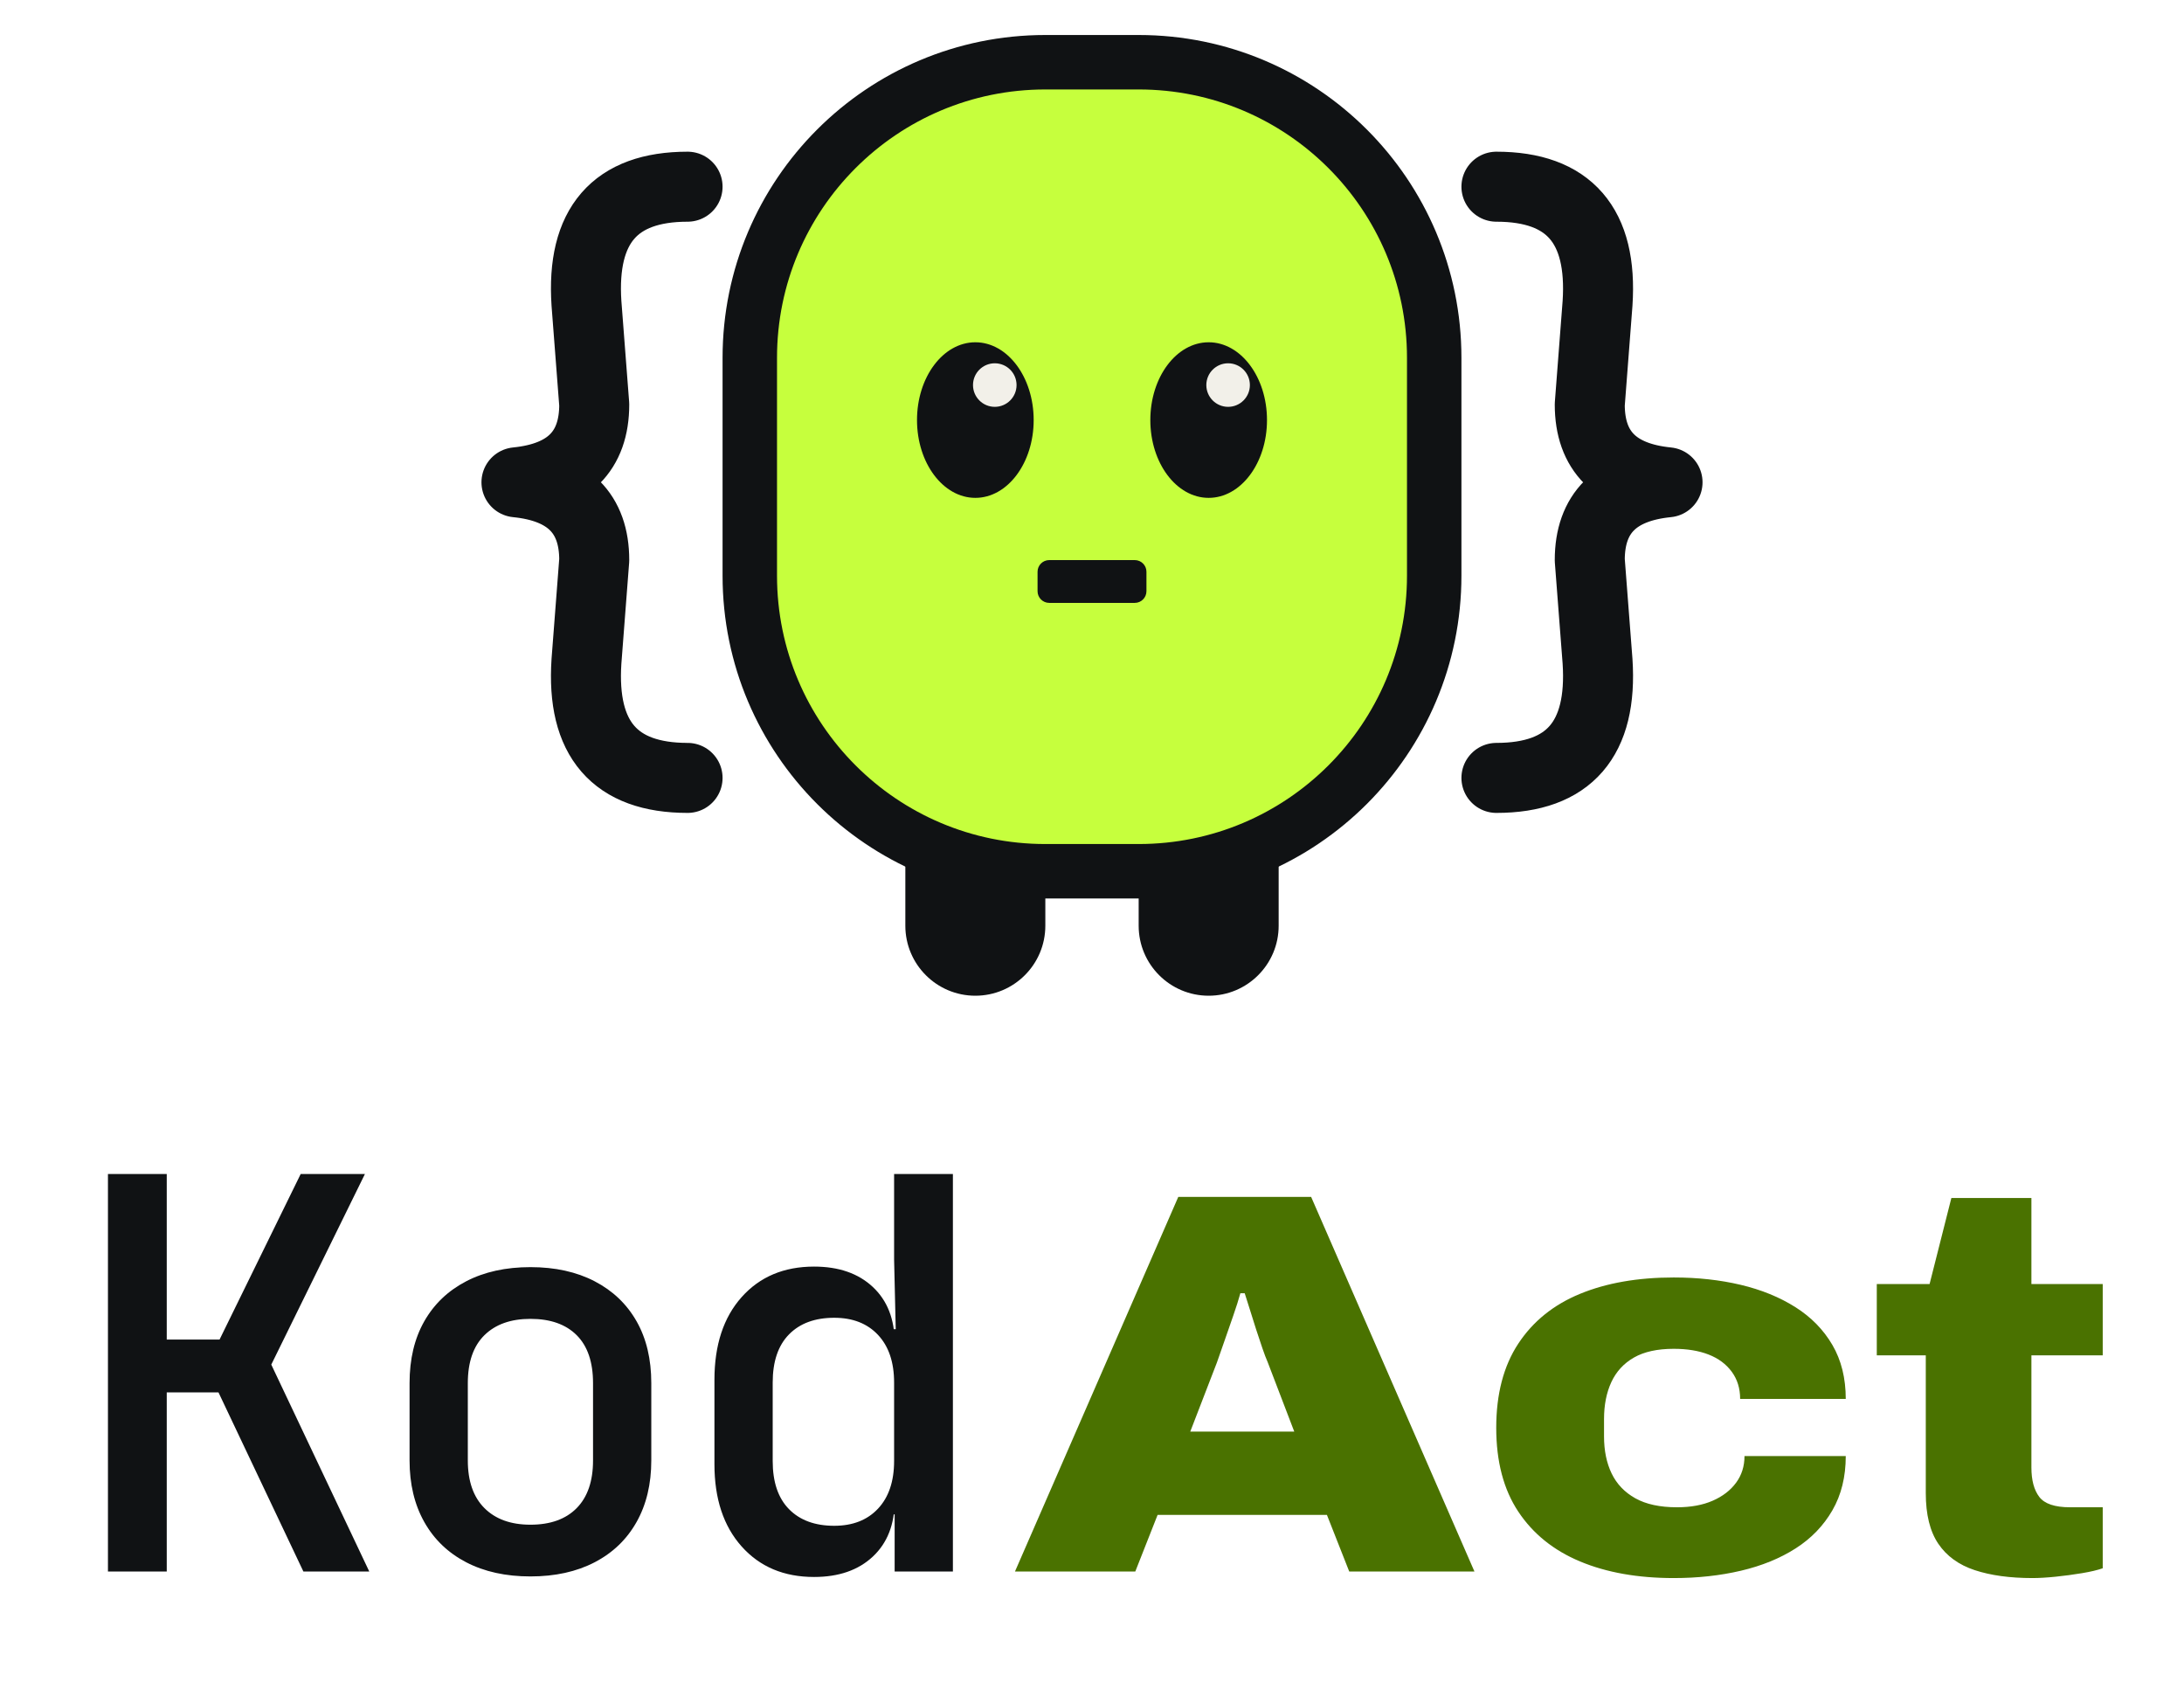
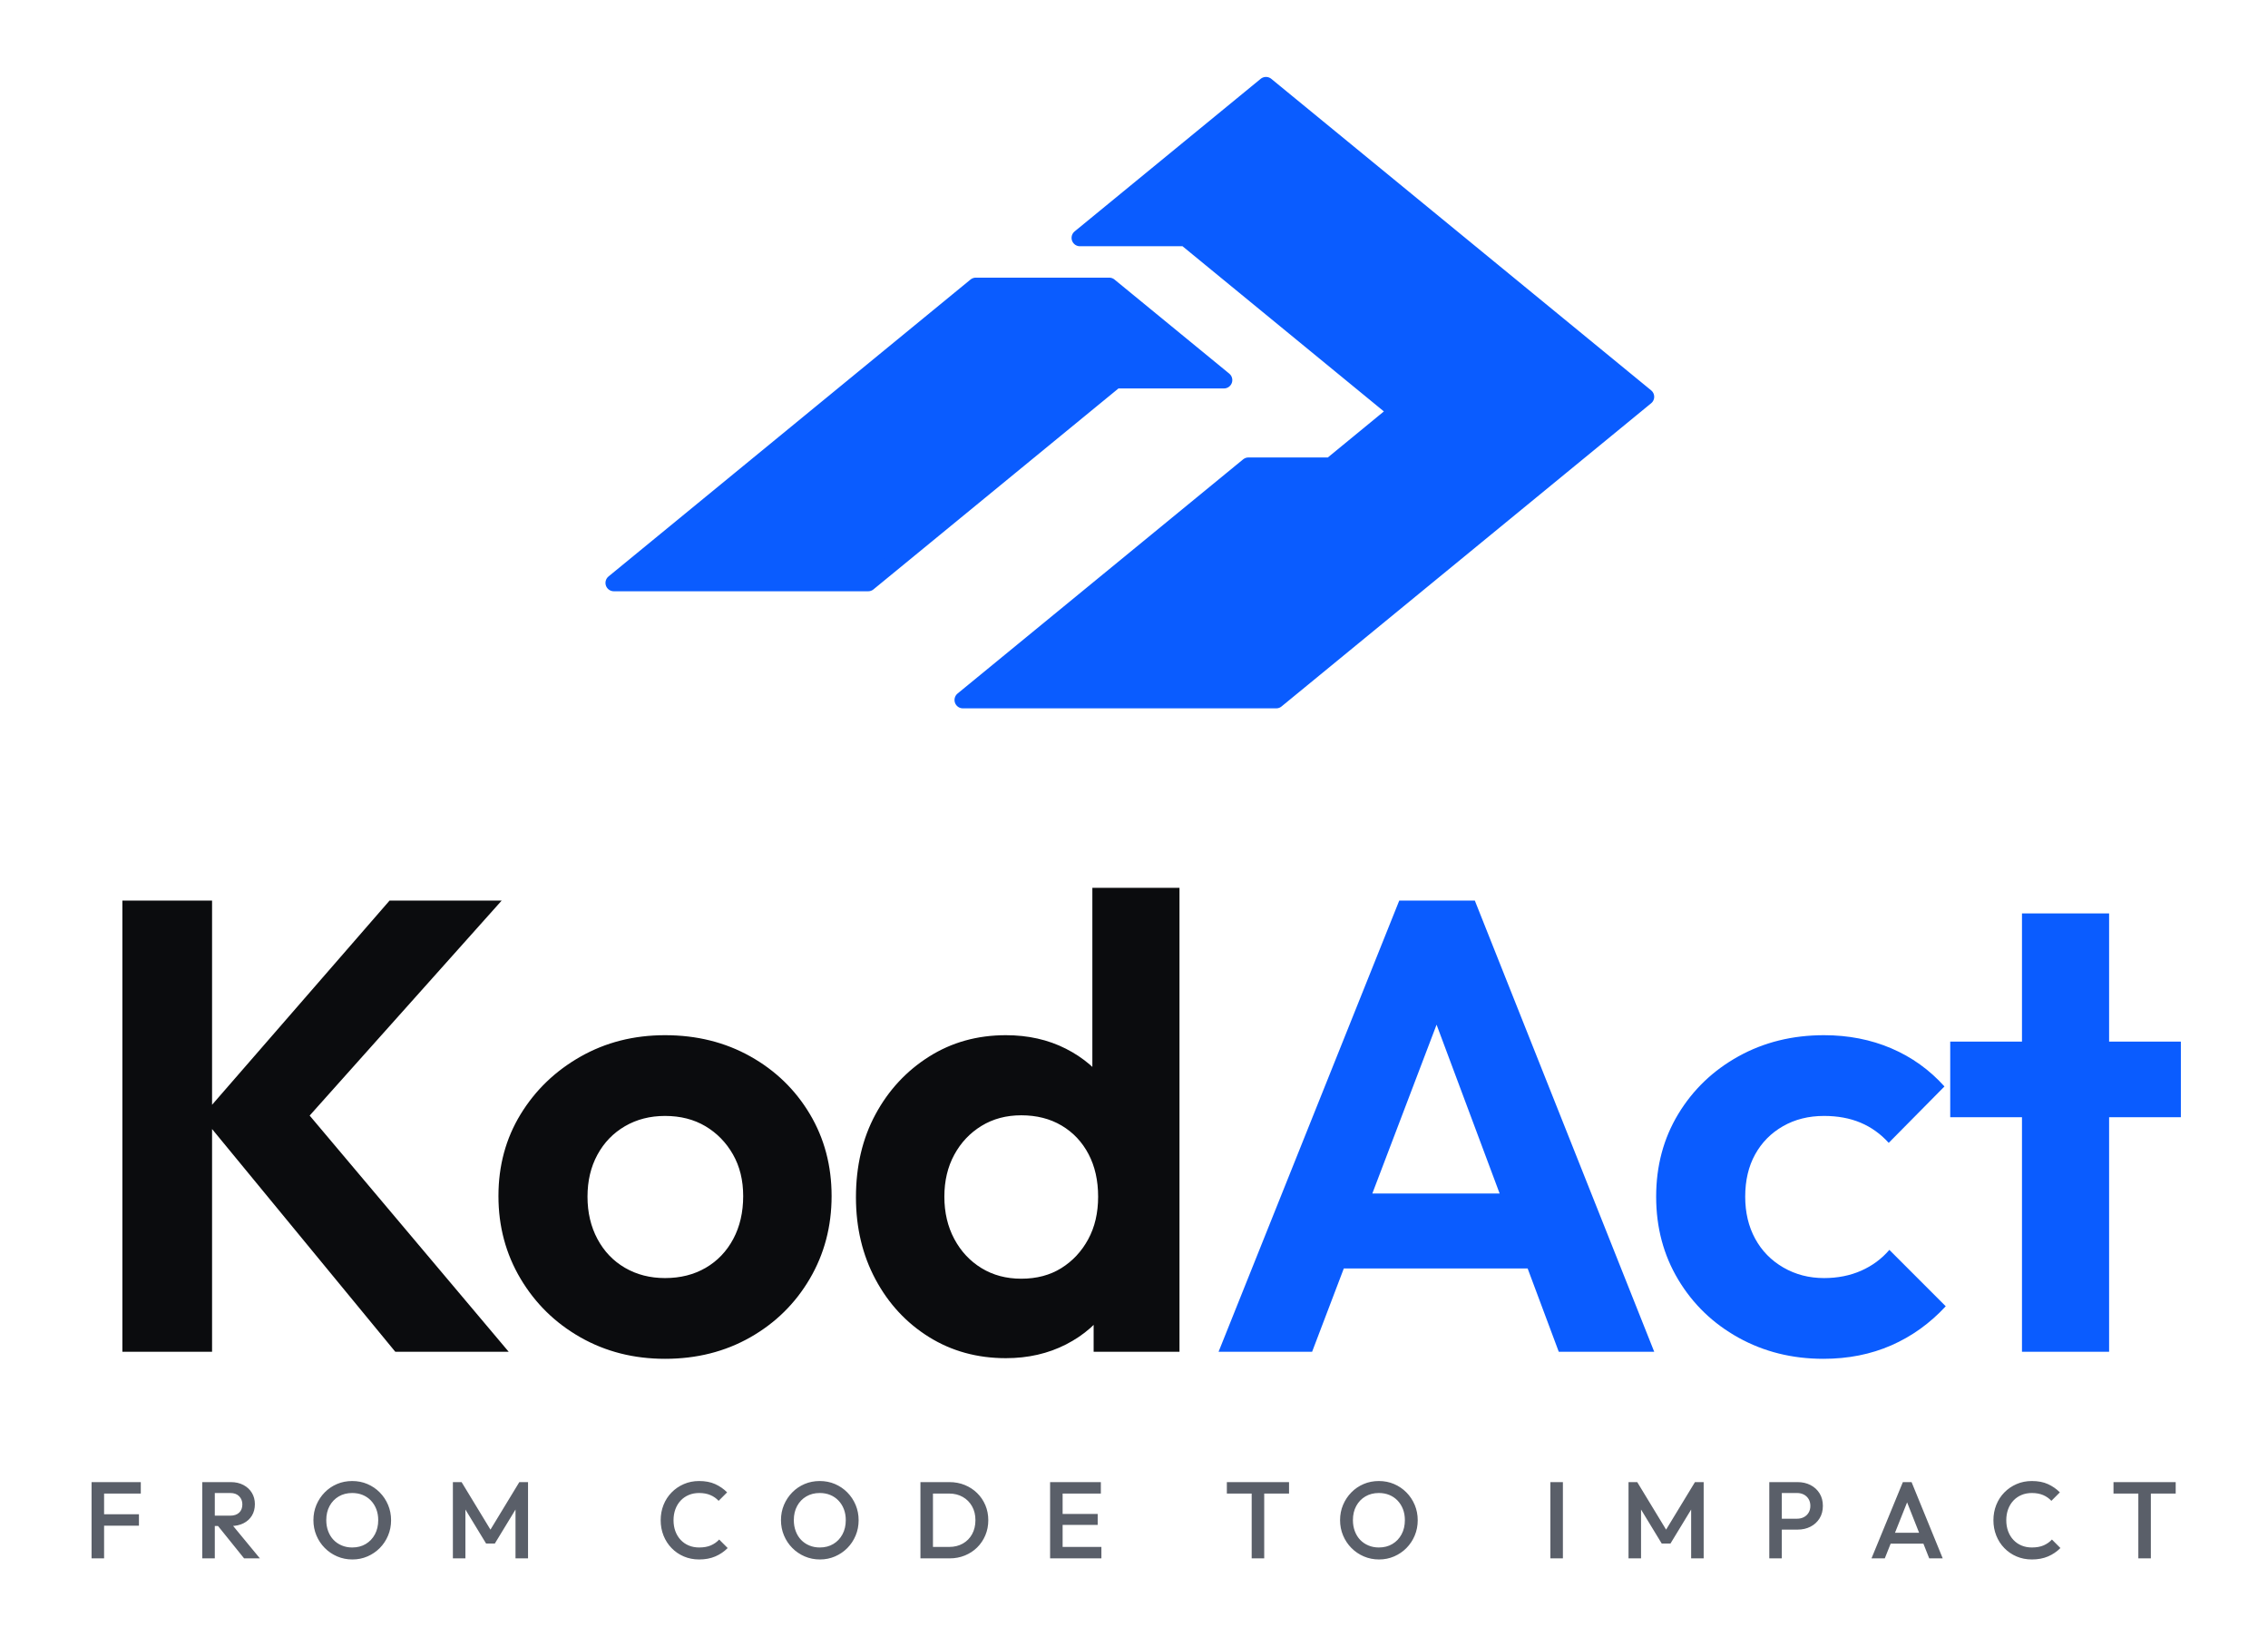
- <svg xmlns="http://www.w3.org/2000/svg" viewBox="-40.405 36 280.81 218.02" role="img" aria-label="KodAct">
-   <rect fill="#101214" x="76" y="138" width="18" height="26" rx="9" />
-   <rect fill="#101214" x="106" y="138" width="18" height="26" rx="9" />
-   <rect fill="#c6ff3d" stroke="#101214" stroke-width="7" x="56" y="44" width="88" height="104" rx="38" />
-   <ellipse fill="#101214" cx="85" cy="90" rx="7.5" ry="10" />
-   <ellipse fill="#101214" cx="115" cy="90" rx="7.5" ry="10" />
-   <circle fill="#f2f0e9" cx="87.5" cy="85.5" r="2.8" />
-   <circle fill="#f2f0e9" cx="117.5" cy="85.5" r="2.8" />
-   <rect fill="#101214" x="93" y="108" width="14" height="5.5" rx="1.5" />
-   <path fill="none" stroke="#101214" stroke-width="9" stroke-linecap="round" stroke-linejoin="round" d="M48 60Q34 60 35 75L36 88Q36 97 26 98Q36 99 36 108L35 121Q34 136 48 136M152 60Q166 60 165 75L164 88Q164 97 174 98Q164 99 164 108L165 121Q166 136 152 136" />
-   <path fill="#101214" d="M-26.525 238.02V186.92H-18.965V208.2H-12.175L-1.745 186.92H6.515L-5.525 211.42L7.075 238.02H-1.395L-12.315 214.99H-18.965V238.02Z M27.795 238.65Q23.035 238.65 19.535 236.83Q16.035 235.01 14.145 231.65Q12.255 228.29 12.255 223.74V213.8Q12.255 209.18 14.145 205.855Q16.035 202.53 19.535 200.71Q23.035 198.89 27.795 198.89Q32.555 198.89 36.055 200.71Q39.555 202.53 41.445 205.855Q43.335 209.18 43.335 213.8V223.74Q43.335 228.29 41.445 231.65Q39.555 235.01 36.055 236.83Q32.555 238.65 27.795 238.65ZM27.795 232.0Q31.645 232.0 33.745 229.865Q35.845 227.73 35.845 223.74V213.8Q35.845 209.74 33.745 207.64Q31.645 205.54 27.795 205.54Q24.015 205.54 21.88 207.64Q19.745 209.74 19.745 213.8V223.74Q19.745 227.73 21.88 229.865Q24.015 232.0 27.795 232.0Z M64.265 238.72Q58.455 238.72 54.955 234.8Q51.455 230.88 51.455 224.23V213.38Q51.455 206.66 54.955 202.74Q58.455 198.82 64.265 198.82Q69.025 198.82 71.825 201.445Q74.625 204.07 74.625 208.62L73.015 206.87H74.765L74.555 197.91V186.92H82.115V238.02H74.625V230.67H73.015L74.625 228.92Q74.625 233.47 71.825 236.095Q69.025 238.72 64.265 238.72ZM66.855 232.14Q70.425 232.14 72.49 229.935Q74.555 227.73 74.555 223.81V213.73Q74.555 209.81 72.49 207.605Q70.425 205.4 66.855 205.4Q63.145 205.4 61.045 207.535Q58.945 209.67 58.945 213.73V223.81Q58.945 227.87 61.045 230.005Q63.145 232.14 66.855 232.14Z" />
-   <path fill="#4a7200" d="M90.095 238.02 111.095 189.86H128.175L149.175 238.02H133.075L130.205 230.74H108.435L105.565 238.02ZM112.635 220.03H126.005L122.575 211.07Q122.295 210.44 121.91 209.32Q121.525 208.2 121.105 206.905Q120.685 205.61 120.3 204.35Q119.915 203.09 119.635 202.25H119.075Q118.725 203.51 118.165 205.12Q117.605 206.73 117.045 208.34Q116.485 209.95 116.065 211.14Z M174.795 238.86Q167.865 238.86 162.755 236.725Q157.645 234.59 154.81 230.32Q151.975 226.05 151.975 219.54Q151.975 213.03 154.81 208.725Q157.645 204.42 162.755 202.32Q167.865 200.22 174.795 200.22Q179.415 200.22 183.405 201.165Q187.395 202.11 190.44 204.035Q193.485 205.96 195.2 208.9Q196.915 211.84 196.915 215.83H183.335Q183.335 213.8 182.25 212.33Q181.165 210.86 179.275 210.125Q177.385 209.39 174.795 209.39Q171.645 209.39 169.685 210.51Q167.725 211.63 166.78 213.66Q165.835 215.69 165.835 218.42V220.66Q165.835 223.39 166.815 225.42Q167.795 227.45 169.86 228.605Q171.925 229.76 175.215 229.76Q177.875 229.76 179.8 228.92Q181.725 228.08 182.81 226.61Q183.895 225.14 183.895 223.18H196.915Q196.915 227.17 195.2 230.145Q193.485 233.12 190.475 235.045Q187.465 236.97 183.44 237.915Q179.415 238.86 174.795 238.86Z M220.925 238.86Q216.585 238.86 213.505 237.845Q210.425 236.83 208.815 234.45Q207.205 232.07 207.205 227.94V210.23H200.905V201.06H207.695L210.495 190.0H220.785V201.06H229.955V210.23H220.785V224.65Q220.785 227.1 221.8 228.43Q222.815 229.76 225.755 229.76H229.955V237.6Q228.975 237.95 227.295 238.23Q225.615 238.51 223.9 238.685Q222.185 238.86 220.925 238.86Z" />
+ <svg xmlns="http://www.w3.org/2000/svg" viewBox="-12 -12 354.00 255.35" role="img" aria-label="KodAct, from code to impact">
+   <path fill="#0a5cff" stroke="#0a5cff" stroke-width="2.61" stroke-linejoin="round" d="M83.81 78.96L140.31 32.63L161.13 32.63L179.04 47.31L162.11 47.31L123.51 78.96ZM185.60 1.31L244.89 49.92L187.20 97.23L138.29 97.23L182.86 60.69L195.72 60.69L206.06 52.20L173.04 25.12L156.56 25.12Z" />
+   <path fill="#0b0c0e" d="M49.7 198.937 19.5 162.237 48.8 128.537H66.3L33.6 165.137V158.837L67.4 198.937ZM7.1 198.937V128.537H21.1V198.937Z M91.8 200.037Q84.5 200.037 78.6 196.687Q72.7 193.337 69.25 187.537Q65.8 181.737 65.8 174.637Q65.8 167.537 69.25 161.887Q72.7 156.237 78.6 152.887Q84.5 149.537 91.8 149.537Q99.2 149.537 105.1 152.837Q111.0 156.137 114.4 161.837Q117.8 167.537 117.8 174.637Q117.8 181.737 114.4 187.537Q111.0 193.337 105.1 196.687Q99.2 200.037 91.8 200.037ZM91.8 187.437Q95.4 187.437 98.15 185.837Q100.9 184.237 102.45 181.337Q104.0 178.437 104.0 174.637Q104.0 170.937 102.4 168.137Q100.8 165.337 98.1 163.737Q95.4 162.137 91.8 162.137Q88.3 162.137 85.55 163.737Q82.8 165.337 81.25 168.187Q79.7 171.037 79.7 174.737Q79.7 178.437 81.25 181.337Q82.8 184.237 85.55 185.837Q88.3 187.437 91.8 187.437Z M145.0 199.937Q138.3 199.937 133.0 196.637Q127.7 193.337 124.65 187.637Q121.6 181.937 121.6 174.837Q121.6 167.537 124.65 161.887Q127.7 156.237 133.0 152.887Q138.3 149.537 145.0 149.537Q150.2 149.537 154.35 151.637Q158.5 153.737 161.05 157.387Q163.6 161.037 163.9 165.737V183.537Q163.6 188.137 161.1 191.887Q158.6 195.637 154.4 197.787Q150.2 199.937 145.0 199.937ZM147.4 187.537Q151.0 187.537 153.65 185.887Q156.3 184.237 157.85 181.387Q159.4 178.537 159.4 174.737Q159.4 170.937 157.9 168.087Q156.4 165.237 153.7 163.637Q151.0 162.037 147.4 162.037Q143.9 162.037 141.2 163.687Q138.5 165.337 136.95 168.187Q135.4 171.037 135.4 174.737Q135.4 178.437 136.95 181.337Q138.5 184.237 141.2 185.887Q143.9 187.537 147.4 187.537ZM172.1 198.937H158.7V185.937L160.8 174.137L158.5 162.437V126.537H172.1Z" />
+   <path fill="#0a5cff" d="M178.2 198.937 206.4 128.537H218.2L246.2 198.937H231.3L209.7 141.137H214.8L192.8 198.937ZM193.4 185.937V174.237H231.3V185.937Z M272.6 200.037Q265.3 200.037 259.35 196.737Q253.4 193.437 249.95 187.687Q246.5 181.937 246.5 174.737Q246.5 167.537 249.95 161.837Q253.4 156.137 259.35 152.837Q265.3 149.537 272.7 149.537Q278.4 149.537 283.2 151.587Q288.0 153.637 291.5 157.537L282.8 166.337Q280.9 164.237 278.4 163.187Q275.9 162.137 272.7 162.137Q269.1 162.137 266.3 163.737Q263.5 165.337 261.95 168.137Q260.4 170.937 260.4 174.737Q260.4 178.437 261.95 181.287Q263.5 184.137 266.35 185.787Q269.2 187.437 272.7 187.437Q275.9 187.437 278.5 186.287Q281.1 185.137 282.9 183.037L291.7 191.837Q288.0 195.837 283.2 197.937Q278.4 200.037 272.6 200.037Z M303.6 198.937V130.537H317.2V198.937ZM292.4 162.337V150.537H328.4V162.337Z" />
+   <path fill="#5a5f69" d="M2.292 231.177V219.277H4.247V231.177ZM3.635 226.077V224.292H9.687V226.077ZM3.635 221.062V219.277H9.976V221.062Z M20.915 226.128V224.513H23.924Q24.825 224.513 25.326 224.045Q25.828 223.578 25.828 222.745Q25.828 221.997 25.335 221.487Q24.842 220.977 23.941 220.977H20.915V219.277H24.026Q25.148 219.277 25.998 219.727Q26.848 220.178 27.315 220.951Q27.783 221.725 27.783 222.711Q27.783 223.748 27.315 224.513Q26.848 225.278 25.998 225.703Q25.148 226.128 24.026 226.128ZM19.572 231.177V219.277H21.527V231.177ZM26.1 231.177 21.935 226.009 23.754 225.346 28.565 231.177Z M43.006 231.347Q41.731 231.347 40.626 230.871Q39.521 230.395 38.688 229.553Q37.855 228.712 37.387 227.598Q36.92 226.485 36.92 225.21Q36.92 223.935 37.387 222.83Q37.855 221.725 38.679 220.883Q39.504 220.042 40.6 219.574Q41.697 219.107 42.972 219.107Q44.247 219.107 45.343 219.574Q46.44 220.042 47.273 220.883Q48.106 221.725 48.573 222.838Q49.041 223.952 49.041 225.227Q49.041 226.502 48.573 227.615Q48.106 228.729 47.281 229.562Q46.457 230.395 45.36 230.871Q44.264 231.347 43.006 231.347ZM42.972 229.477Q44.179 229.477 45.088 228.933Q45.998 228.389 46.516 227.428Q47.035 226.468 47.035 225.21Q47.035 224.275 46.737 223.501Q46.44 222.728 45.896 222.158Q45.352 221.589 44.612 221.283Q43.873 220.977 42.972 220.977Q41.782 220.977 40.872 221.512Q39.963 222.048 39.444 223Q38.926 223.952 38.926 225.21Q38.926 226.145 39.223 226.935Q39.521 227.726 40.056 228.287Q40.592 228.848 41.34 229.162Q42.088 229.477 42.972 229.477Z M58.688 231.177V219.277H60.048L64.995 227.42H64.111L69.058 219.277H70.418V231.177H68.463V222.711L68.905 222.83L65.233 228.865H63.873L60.201 222.83L60.643 222.711V231.177Z  M97.123 231.347Q95.831 231.347 94.735 230.879Q93.638 230.412 92.822 229.57Q92.006 228.729 91.564 227.615Q91.122 226.502 91.122 225.227Q91.122 223.952 91.564 222.838Q92.006 221.725 92.822 220.892Q93.638 220.059 94.735 219.583Q95.831 219.107 97.123 219.107Q98.568 219.107 99.622 219.583Q100.676 220.059 101.492 220.875L100.166 222.201Q99.639 221.623 98.883 221.3Q98.126 220.977 97.123 220.977Q96.239 220.977 95.508 221.283Q94.777 221.589 94.242 222.158Q93.706 222.728 93.417 223.51Q93.128 224.292 93.128 225.227Q93.128 226.162 93.417 226.944Q93.706 227.726 94.242 228.295Q94.777 228.865 95.508 229.171Q96.239 229.477 97.123 229.477Q98.211 229.477 98.968 229.145Q99.724 228.814 100.251 228.236L101.577 229.562Q100.761 230.395 99.656 230.871Q98.551 231.347 97.123 231.347Z M115.984 231.347Q114.709 231.347 113.604 230.871Q112.499 230.395 111.666 229.553Q110.833 228.712 110.366 227.598Q109.898 226.485 109.898 225.21Q109.898 223.935 110.366 222.83Q110.833 221.725 111.658 220.883Q112.482 220.042 113.579 219.574Q114.675 219.107 115.95 219.107Q117.225 219.107 118.322 219.574Q119.418 220.042 120.251 220.883Q121.084 221.725 121.552 222.838Q122.019 223.952 122.019 225.227Q122.019 226.502 121.552 227.615Q121.084 228.729 120.26 229.562Q119.435 230.395 118.339 230.871Q117.242 231.347 115.984 231.347ZM115.95 229.477Q117.157 229.477 118.067 228.933Q118.976 228.389 119.495 227.428Q120.013 226.468 120.013 225.21Q120.013 224.275 119.716 223.501Q119.418 222.728 118.874 222.158Q118.33 221.589 117.591 221.283Q116.851 220.977 115.95 220.977Q114.76 220.977 113.851 221.512Q112.941 222.048 112.423 223Q111.904 223.952 111.904 225.21Q111.904 226.145 112.202 226.935Q112.499 227.726 113.035 228.287Q113.57 228.848 114.318 229.162Q115.066 229.477 115.95 229.477Z M133.009 231.177V229.392H136.137Q137.361 229.392 138.287 228.865Q139.214 228.338 139.732 227.394Q140.251 226.451 140.251 225.21Q140.251 223.986 139.724 223.051Q139.197 222.116 138.27 221.589Q137.344 221.062 136.137 221.062H133.009V219.277H136.188Q137.48 219.277 138.585 219.727Q139.69 220.178 140.514 220.985Q141.339 221.793 141.798 222.872Q142.257 223.952 142.257 225.227Q142.257 226.485 141.798 227.573Q141.339 228.661 140.523 229.468Q139.707 230.276 138.602 230.726Q137.497 231.177 136.222 231.177ZM131.666 231.177V219.277H133.621V231.177Z M151.904 231.177V219.277H153.859V231.177ZM153.247 231.177V229.392H159.911V231.177ZM153.247 225.958V224.241H159.333V225.958ZM153.247 221.062V219.277H159.826V221.062Z  M183.369 231.177V219.617H185.324V231.177ZM179.493 221.062V219.277H189.2V221.062Z M203.25 231.347Q201.975 231.347 200.87 230.871Q199.765 230.395 198.932 229.553Q198.099 228.712 197.632 227.598Q197.164 226.485 197.164 225.21Q197.164 223.935 197.632 222.83Q198.099 221.725 198.924 220.883Q199.748 220.042 200.845 219.574Q201.941 219.107 203.216 219.107Q204.491 219.107 205.588 219.574Q206.684 220.042 207.517 220.883Q208.35 221.725 208.818 222.838Q209.285 223.952 209.285 225.227Q209.285 226.502 208.818 227.615Q208.35 228.729 207.526 229.562Q206.701 230.395 205.605 230.871Q204.508 231.347 203.25 231.347ZM203.216 229.477Q204.423 229.477 205.333 228.933Q206.242 228.389 206.761 227.428Q207.279 226.468 207.279 225.21Q207.279 224.275 206.982 223.501Q206.684 222.728 206.14 222.158Q205.596 221.589 204.857 221.283Q204.117 220.977 203.216 220.977Q202.026 220.977 201.117 221.512Q200.207 222.048 199.689 223Q199.17 223.952 199.17 225.21Q199.17 226.145 199.468 226.935Q199.765 227.726 200.301 228.287Q200.836 228.848 201.584 229.162Q202.332 229.477 203.216 229.477Z  M229.99 231.177V219.277H231.945V231.177Z M242.187 231.177V219.277H243.547L248.494 227.42H247.61L252.557 219.277H253.917V231.177H251.962V222.711L252.404 222.83L248.732 228.865H247.372L243.7 222.83L244.142 222.711V231.177Z M265.502 226.689V224.989H268.477Q269.089 224.989 269.556 224.742Q270.024 224.496 270.296 224.045Q270.568 223.595 270.568 222.983Q270.568 222.371 270.296 221.92Q270.024 221.47 269.556 221.223Q269.089 220.977 268.477 220.977H265.502V219.277H268.579Q269.701 219.277 270.593 219.736Q271.486 220.195 272.004 221.028Q272.523 221.861 272.523 222.983Q272.523 224.105 272.004 224.938Q271.486 225.771 270.593 226.23Q269.701 226.689 268.579 226.689ZM264.159 231.177V219.277H266.114V231.177Z M280.112 231.177 285.008 219.277H286.368L291.23 231.177H289.122L285.314 221.538H286.028L282.186 231.177ZM282.526 228.882V227.182H288.833V228.882Z M305.144 231.347Q303.852 231.347 302.756 230.879Q301.659 230.412 300.843 229.57Q300.027 228.729 299.585 227.615Q299.143 226.502 299.143 225.227Q299.143 223.952 299.585 222.838Q300.027 221.725 300.843 220.892Q301.659 220.059 302.756 219.583Q303.852 219.107 305.144 219.107Q306.589 219.107 307.643 219.583Q308.697 220.059 309.513 220.875L308.187 222.201Q307.66 221.623 306.904 221.3Q306.147 220.977 305.144 220.977Q304.26 220.977 303.529 221.283Q302.798 221.589 302.263 222.158Q301.727 222.728 301.438 223.51Q301.149 224.292 301.149 225.227Q301.149 226.162 301.438 226.944Q301.727 227.726 302.263 228.295Q302.798 228.865 303.529 229.171Q304.26 229.477 305.144 229.477Q306.232 229.477 306.989 229.145Q307.745 228.814 308.272 228.236L309.598 229.562Q308.782 230.395 307.677 230.871Q306.572 231.347 305.144 231.347Z M321.761 231.177V219.617H323.716V231.177ZM317.885 221.062V219.277H327.592V221.062Z" />
</svg>
